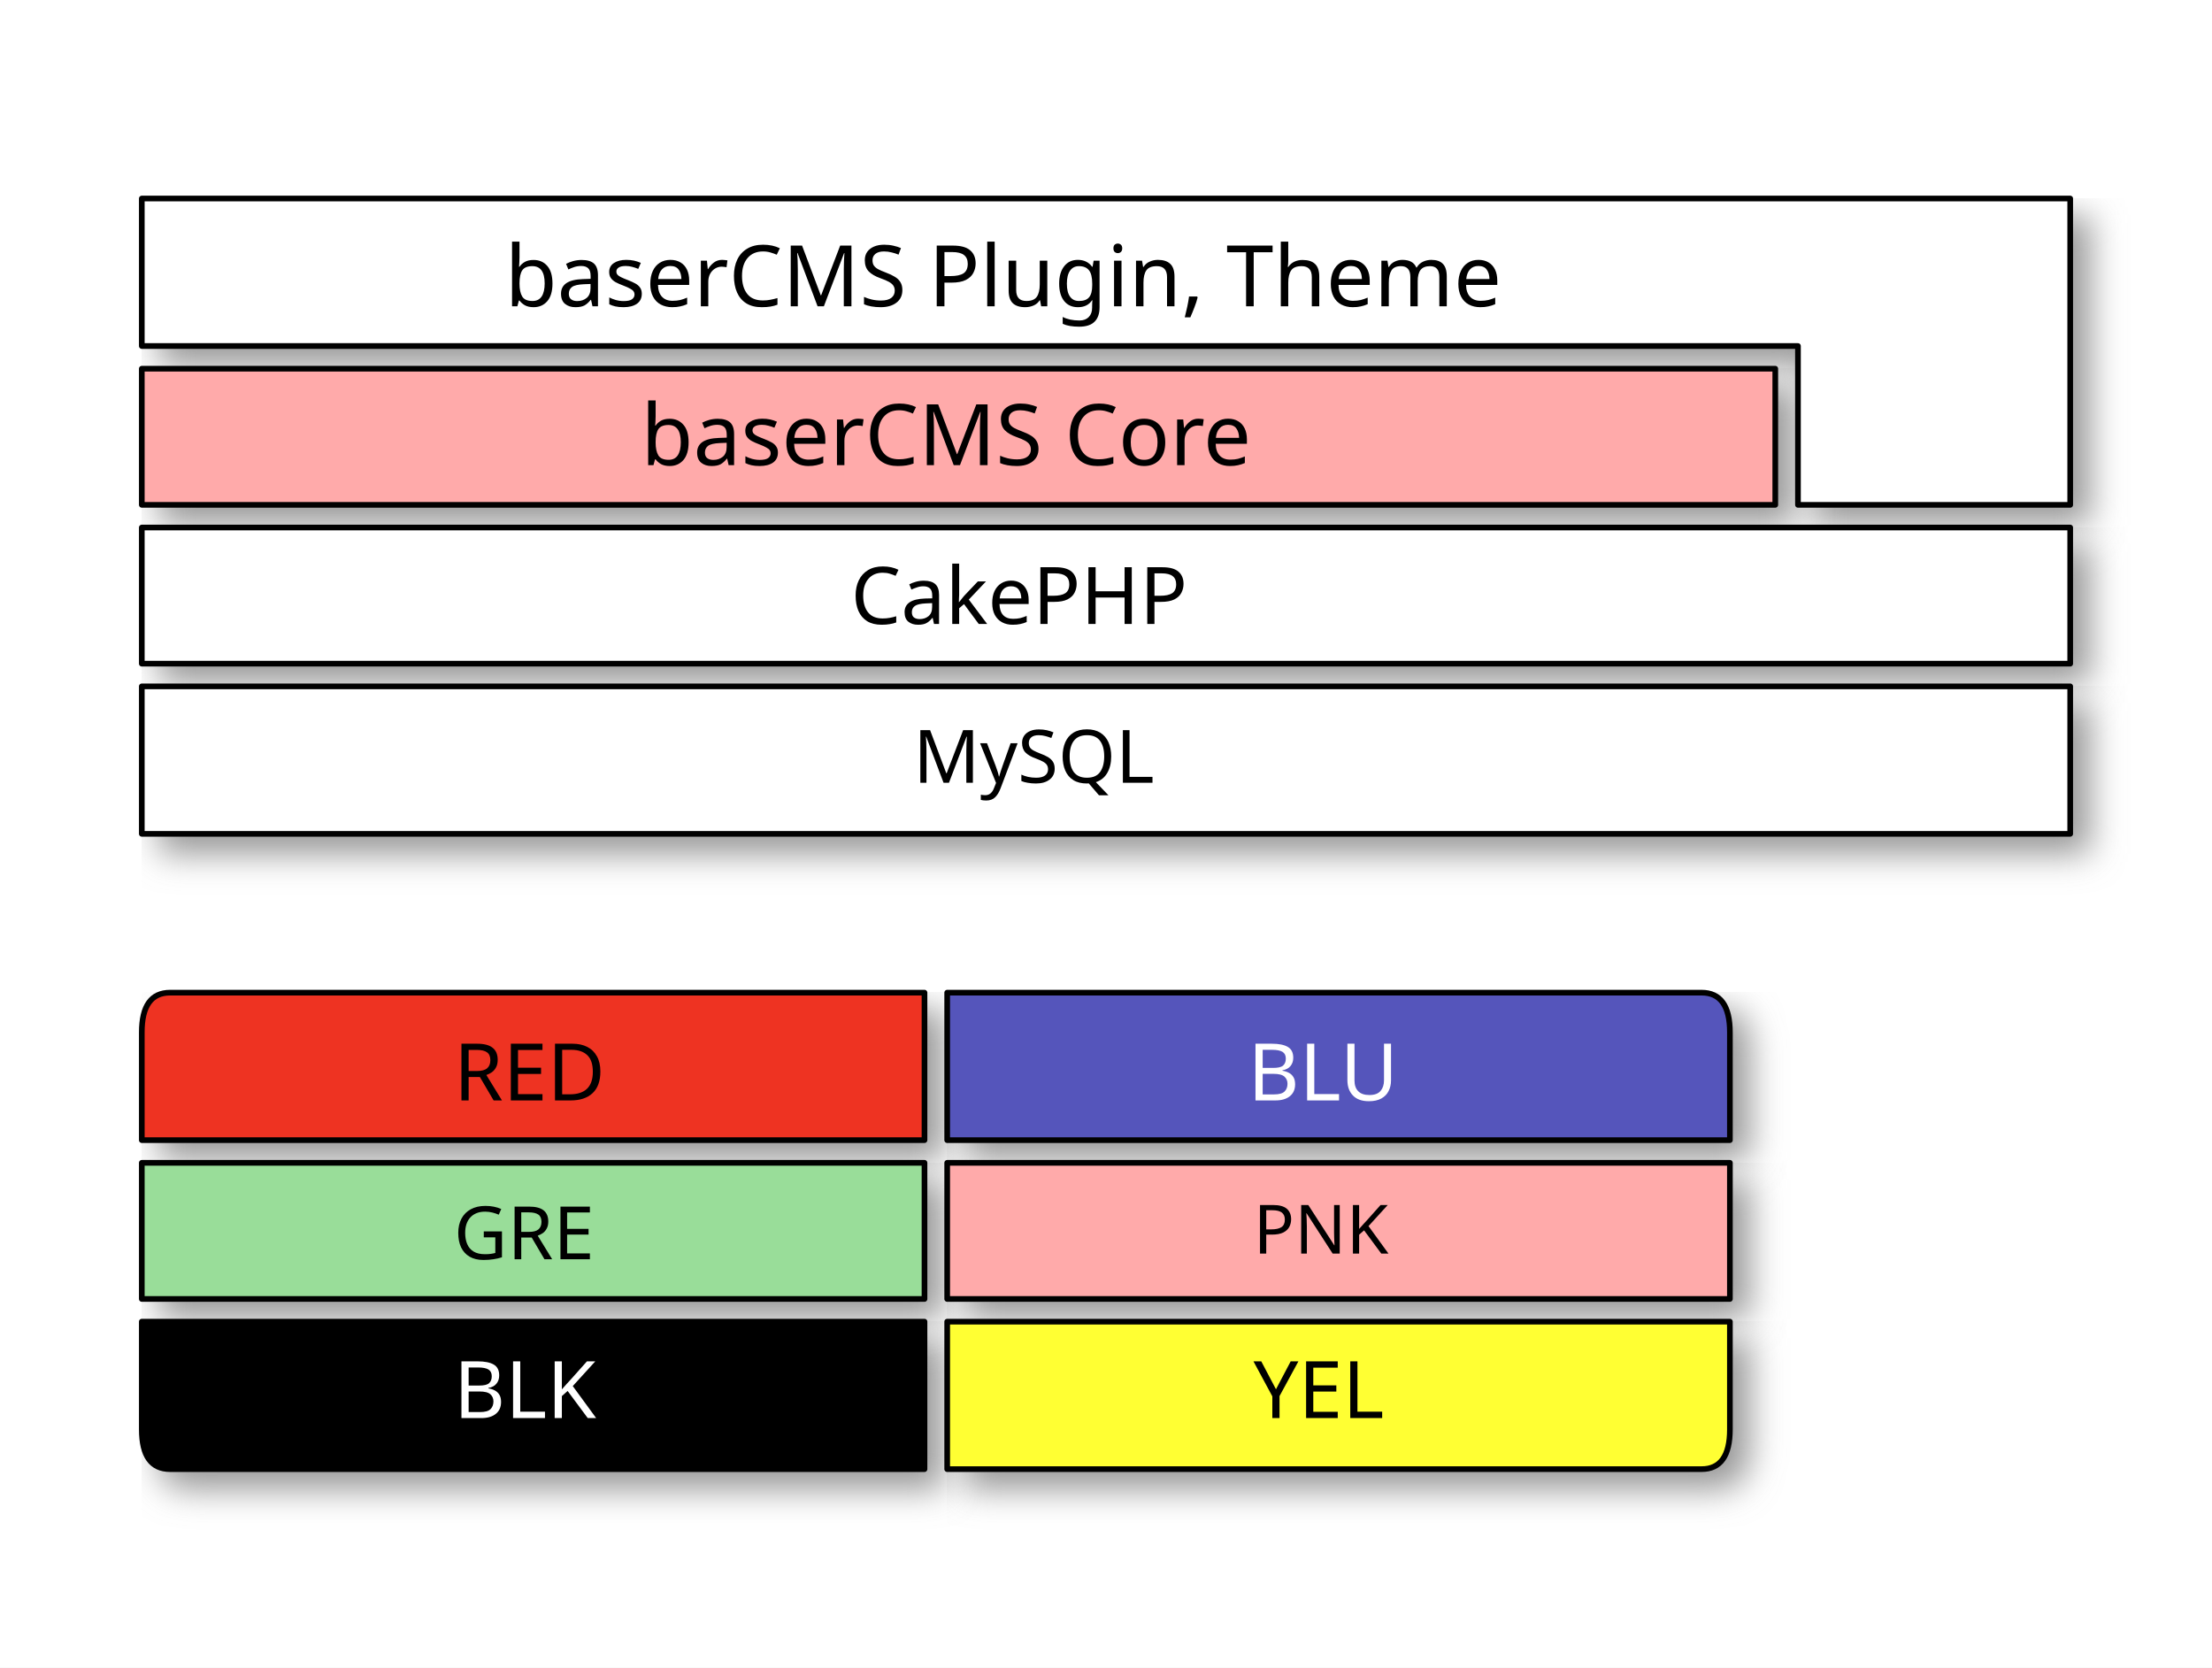
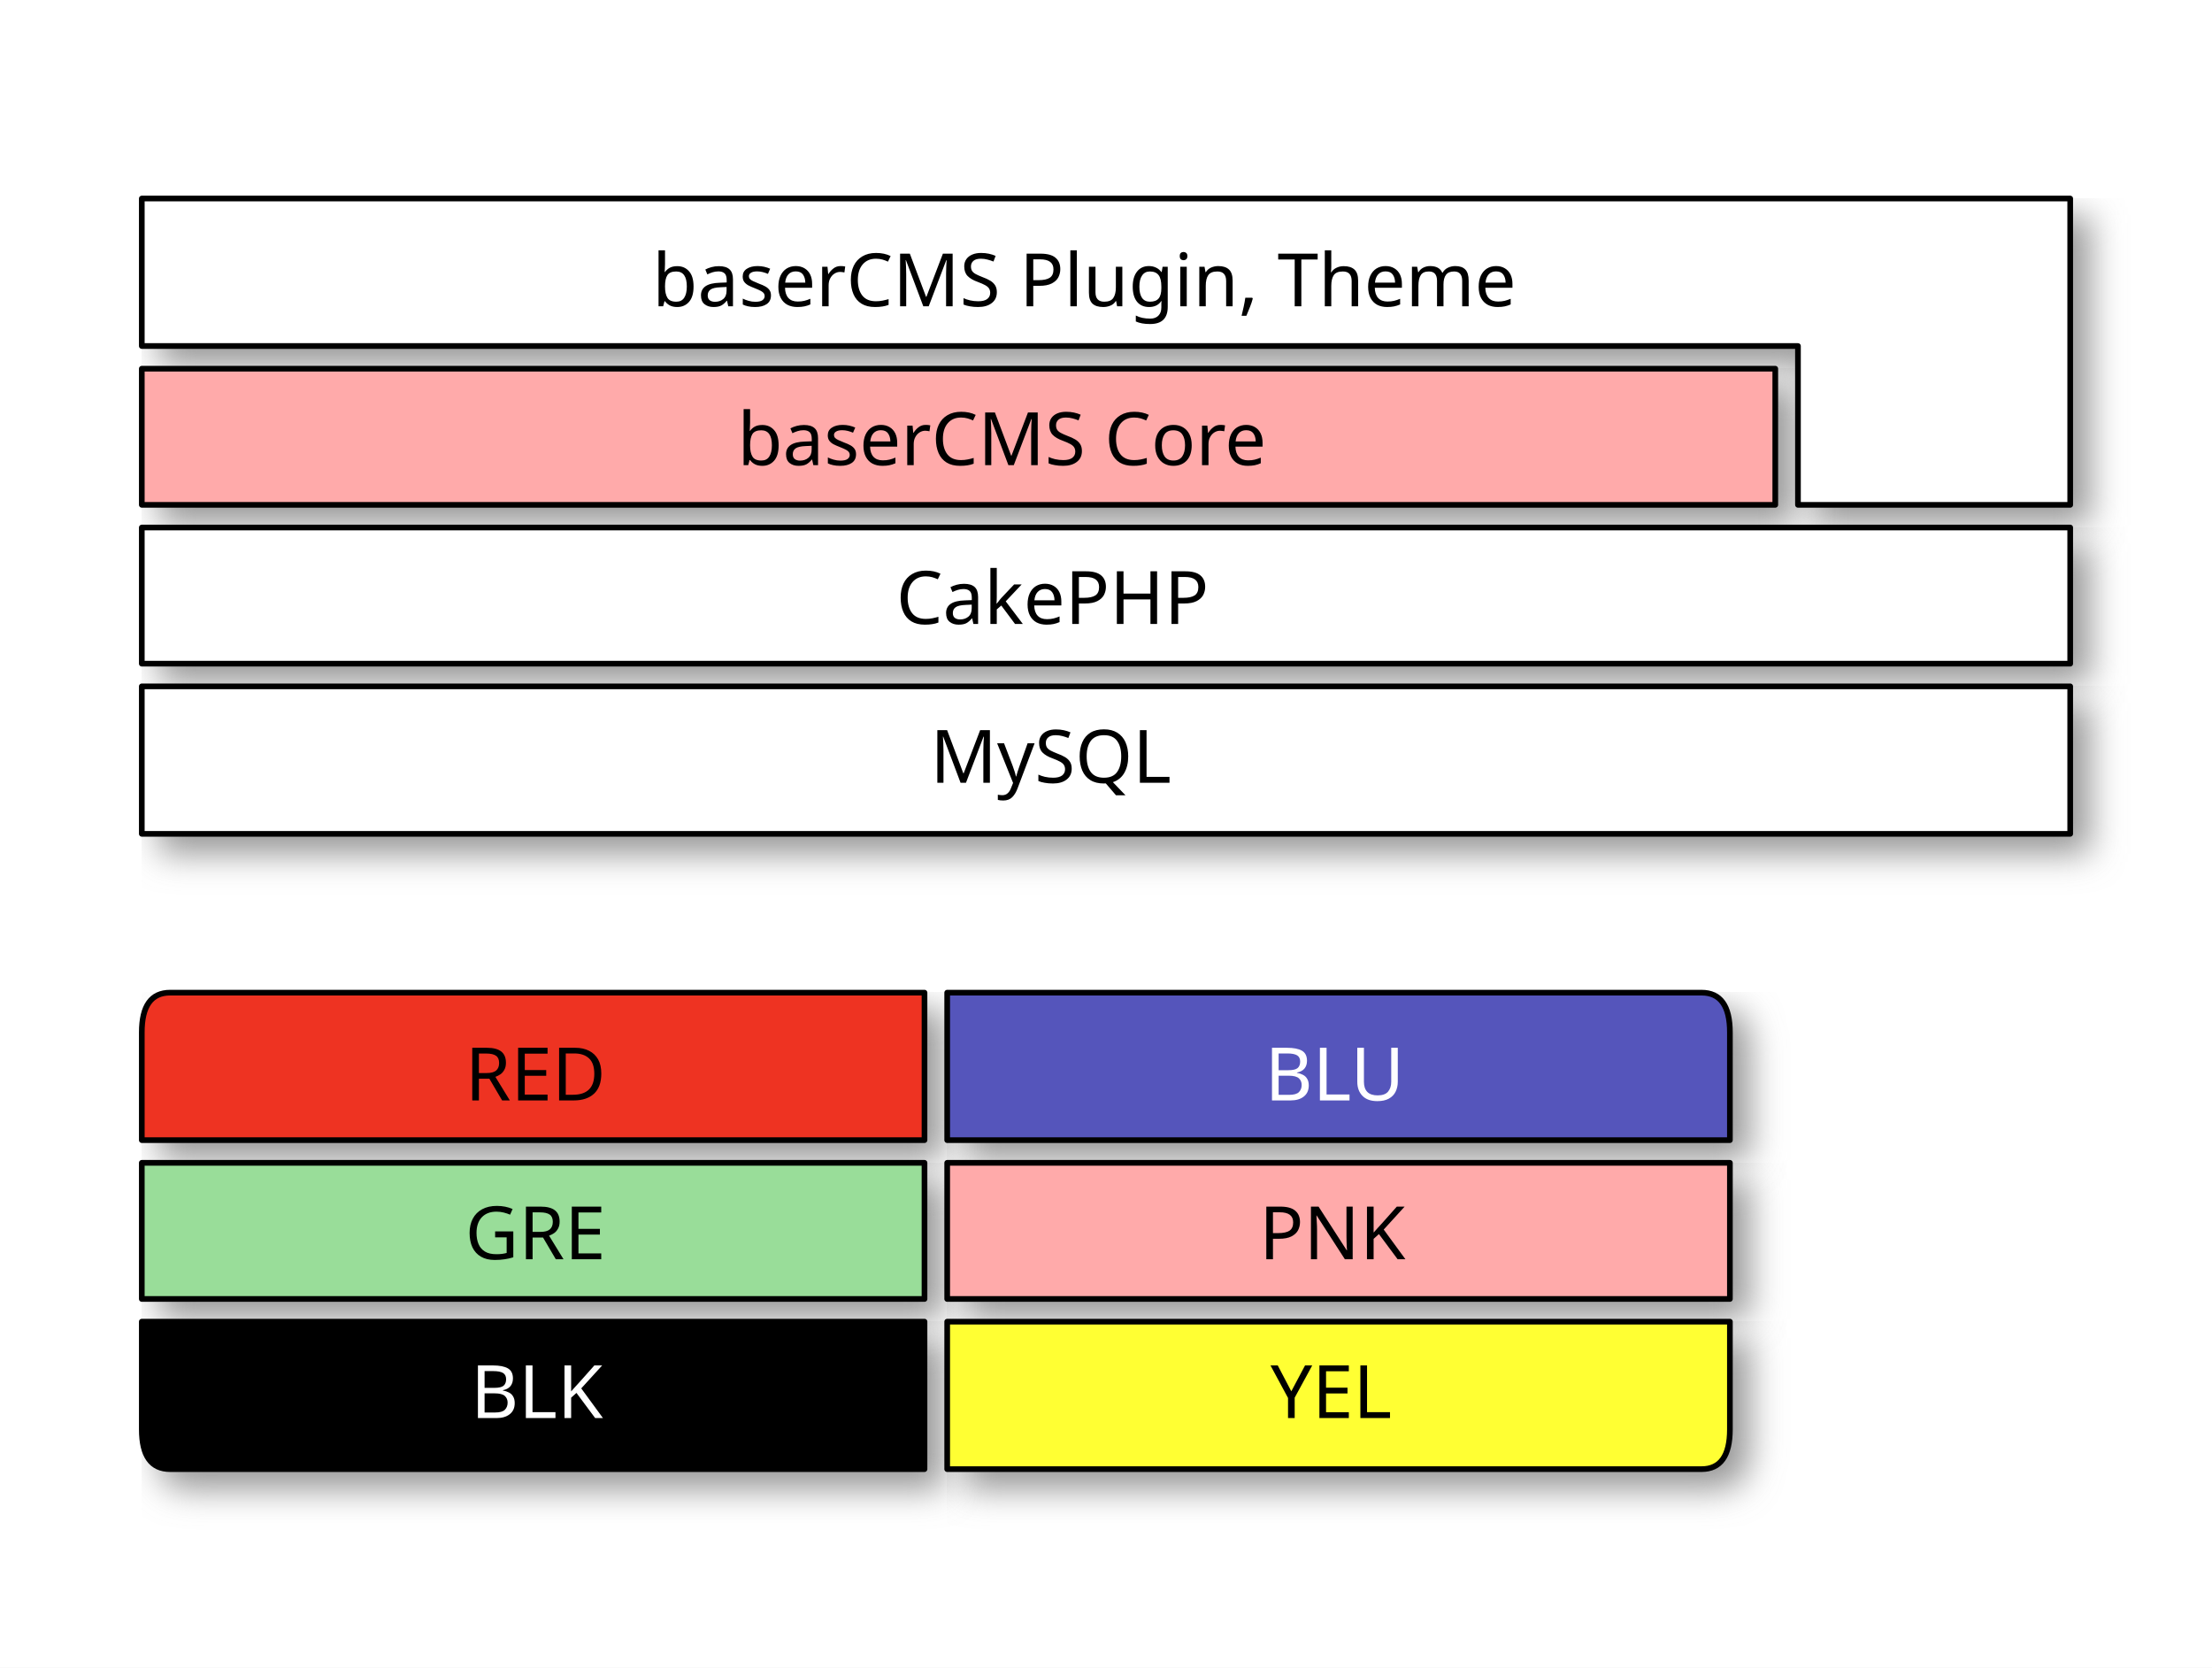
<svg xmlns="http://www.w3.org/2000/svg" height="294" preserveAspectRatio="xMidYMid meet" shape-rendering="geometricPrecision" version="1.0" viewBox="0 0 390 294" width="390">
  <defs>
    <filter height="200%" id="shadowBlur" width="200%" x="0" y="0">
      <feOffset dx="3" dy="3" in="SourceGraphic" result="offOut" />
      <feGaussianBlur in="offOut" stdDeviation="3" />
    </filter>
  </defs>
  <g stroke-linecap="square" stroke-linejoin="round" stroke-width="1">
    <rect height="294" style="fill: #ffffff" width="390" x="0" y="0" />
    <path d="M25.0 35.0 L365.0 35.0 L365.0 89.0 L317.0 89.0 L317.0 61.0 L25.0 61.0 z" fill="#969696" filter="url(#shadowBlur)" stroke="#969696" />
    <path d="M25.0 121.0 L365.0 121.0 L365.0 147.0 L25.0 147.0 z" fill="#969696" filter="url(#shadowBlur)" stroke="#969696" />
    <path d="M25.0 93.0 L365.0 93.0 L365.0 117.0 L25.0 117.0 z" fill="#969696" filter="url(#shadowBlur)" stroke="#969696" />
    <path d="M25.0 65.0 L313.0 65.0 L313.0 89.0 L25.0 89.0 z" fill="#969696" filter="url(#shadowBlur)" stroke="#969696" />
    <path d="M25.0 182.0 Q25.0 175.0 30.0 175.0 L163.0 175.0 L163.0 201.0 L25.0 201.0 z" fill="#969696" filter="url(#shadowBlur)" stroke="#969696" />
    <path d="M167.0 175.0 L300.0 175.0 Q305.0 175.0 305.0 182.0 L305.0 201.0 L305.0 201.0 L167.0 201.0 z" fill="#969696" filter="url(#shadowBlur)" stroke="#969696" />
    <path d="M25.0 233.0 L163.0 233.0 L163.0 259.0 L30.0 259.0 Q25.0 259.0 25.0 252.0 L25.0 233.0 z" fill="#969696" filter="url(#shadowBlur)" stroke="#969696" />
    <path d="M167.0 233.0 L305.0 233.0 L305.0 252.0 Q305.0 259.0 300.0 259.0 L167.0 259.0 L167.0 259.0 z" fill="#969696" filter="url(#shadowBlur)" stroke="#969696" />
    <path d="M25.0 205.0 L163.0 205.0 L163.0 229.0 L25.0 229.0 z" fill="#969696" filter="url(#shadowBlur)" stroke="#969696" />
    <path d="M167.0 205.0 L305.0 205.0 L305.0 229.0 L167.0 229.0 z" fill="#969696" filter="url(#shadowBlur)" stroke="#969696" />
    <path d="M25.0 35.0 L365.0 35.0 L365.0 89.0 L317.0 89.0 L317.0 61.0 L25.0 61.0 z" fill="white" stroke="#000000" stroke-linecap="round" stroke-linejoin="round" stroke-width="1.0" />
    <path d="M25.0 121.0 L365.0 121.0 L365.0 147.0 L25.0 147.0 z" fill="white" stroke="#000000" stroke-linecap="round" stroke-linejoin="round" stroke-width="1.0" />
    <path d="M25.0 93.0 L365.0 93.0 L365.0 117.0 L25.0 117.0 z" fill="white" stroke="#000000" stroke-linecap="round" stroke-linejoin="round" stroke-width="1.0" />
    <path d="M25.0 65.0 L313.0 65.0 L313.0 89.0 L25.0 89.0 z" fill="#ffaaaa" stroke="#000000" stroke-linecap="round" stroke-linejoin="round" stroke-width="1.0" />
    <path d="M25.0 182.0 Q25.0 175.0 30.0 175.0 L163.0 175.0 L163.0 201.0 L25.0 201.0 z" fill="#ee3322" stroke="#000000" stroke-linecap="round" stroke-linejoin="round" stroke-width="1.0" />
    <path d="M167.0 175.0 L300.0 175.0 Q305.0 175.0 305.0 182.0 L305.0 201.0 L305.0 201.0 L167.0 201.0 z" fill="#5555bb" stroke="#000000" stroke-linecap="round" stroke-linejoin="round" stroke-width="1.0" />
    <path d="M25.0 233.0 L163.0 233.0 L163.0 259.0 L30.0 259.0 Q25.0 259.0 25.0 252.0 L25.0 233.0 z" fill="#000000" stroke="#000000" stroke-linecap="round" stroke-linejoin="round" stroke-width="1.0" />
    <path d="M167.0 233.0 L305.0 233.0 L305.0 252.0 Q305.0 259.0 300.0 259.0 L167.0 259.0 L167.0 259.0 z" fill="#ffff33" stroke="#000000" stroke-linecap="round" stroke-linejoin="round" stroke-width="1.0" />
    <path d="M25.0 205.0 L163.0 205.0 L163.0 229.0 L25.0 229.0 z" fill="#99dd99" stroke="#000000" stroke-linecap="round" stroke-linejoin="round" stroke-width="1.0" />
    <path d="M167.0 205.0 L305.0 205.0 L305.0 229.0 L167.0 229.0 z" fill="#ffaaaa" stroke="#000000" stroke-linecap="round" stroke-linejoin="round" stroke-width="1.0" />
-     <text fill="#000000" font-family="sans-serif" font-size="15" stroke="none" x="89" y="54">baserCMS Plugin, Theme</text>
-     <text fill="#000000" font-family="sans-serif" font-size="15" stroke="none" x="113" y="82">baserCMS Core</text>
-     <text fill="#000000" font-family="sans-serif" font-size="14" stroke="none" x="150" y="110">CakePHP</text>
-     <text fill="#000000" font-family="sans-serif" font-size="13" stroke="none" x="161" y="138">MySQL</text>
-     <text fill="#000000" font-family="sans-serif" font-size="14" stroke="none" x="80" y="194">RED</text>
-     <text fill="#ffffff" font-family="sans-serif" font-size="14" stroke="none" x="220" y="194">BLU</text>
-     <text fill="#000000" font-family="sans-serif" font-size="13" stroke="none" x="80" y="222">GRE</text>
-     <text fill="#000000" font-family="sans-serif" font-size="12" stroke="none" x="221" y="221">PNK</text>
-     <text fill="#ffffff" font-family="sans-serif" font-size="14" stroke="none" x="80" y="250">BLK</text>
-     <text fill="#000000" font-family="sans-serif" font-size="14" stroke="none" x="221" y="250">YEL</text>
+     <text fill="#000000" font-family="sans-serif" font-size="13" stroke="none" x="115" y="54">baserCMS Plugin, Theme</text>
+     <text fill="#000000" font-family="sans-serif" font-size="13" stroke="none" x="130" y="82">baserCMS Core</text>
+     <text fill="#000000" font-family="sans-serif" font-size="13" stroke="none" x="158" y="110">CakePHP</text>
+     <text fill="#000000" font-family="sans-serif" font-size="13" stroke="none" x="164" y="138">MySQL</text>
+     <text fill="#000000" font-family="sans-serif" font-size="13" stroke="none" x="82" y="194">RED</text>
+     <text fill="#ffffff" font-family="sans-serif" font-size="13" stroke="none" x="223" y="194">BLU</text>
+     <text fill="#000000" font-family="sans-serif" font-size="13" stroke="none" x="82" y="222">GRE</text>
+     <text fill="#000000" font-family="sans-serif" font-size="13" stroke="none" x="222" y="222">PNK</text>
+     <text fill="#ffffff" font-family="sans-serif" font-size="13" stroke="none" x="83" y="250">BLK</text>
+     <text fill="#000000" font-family="sans-serif" font-size="13" stroke="none" x="224" y="250">YEL</text>
  </g>
</svg>
